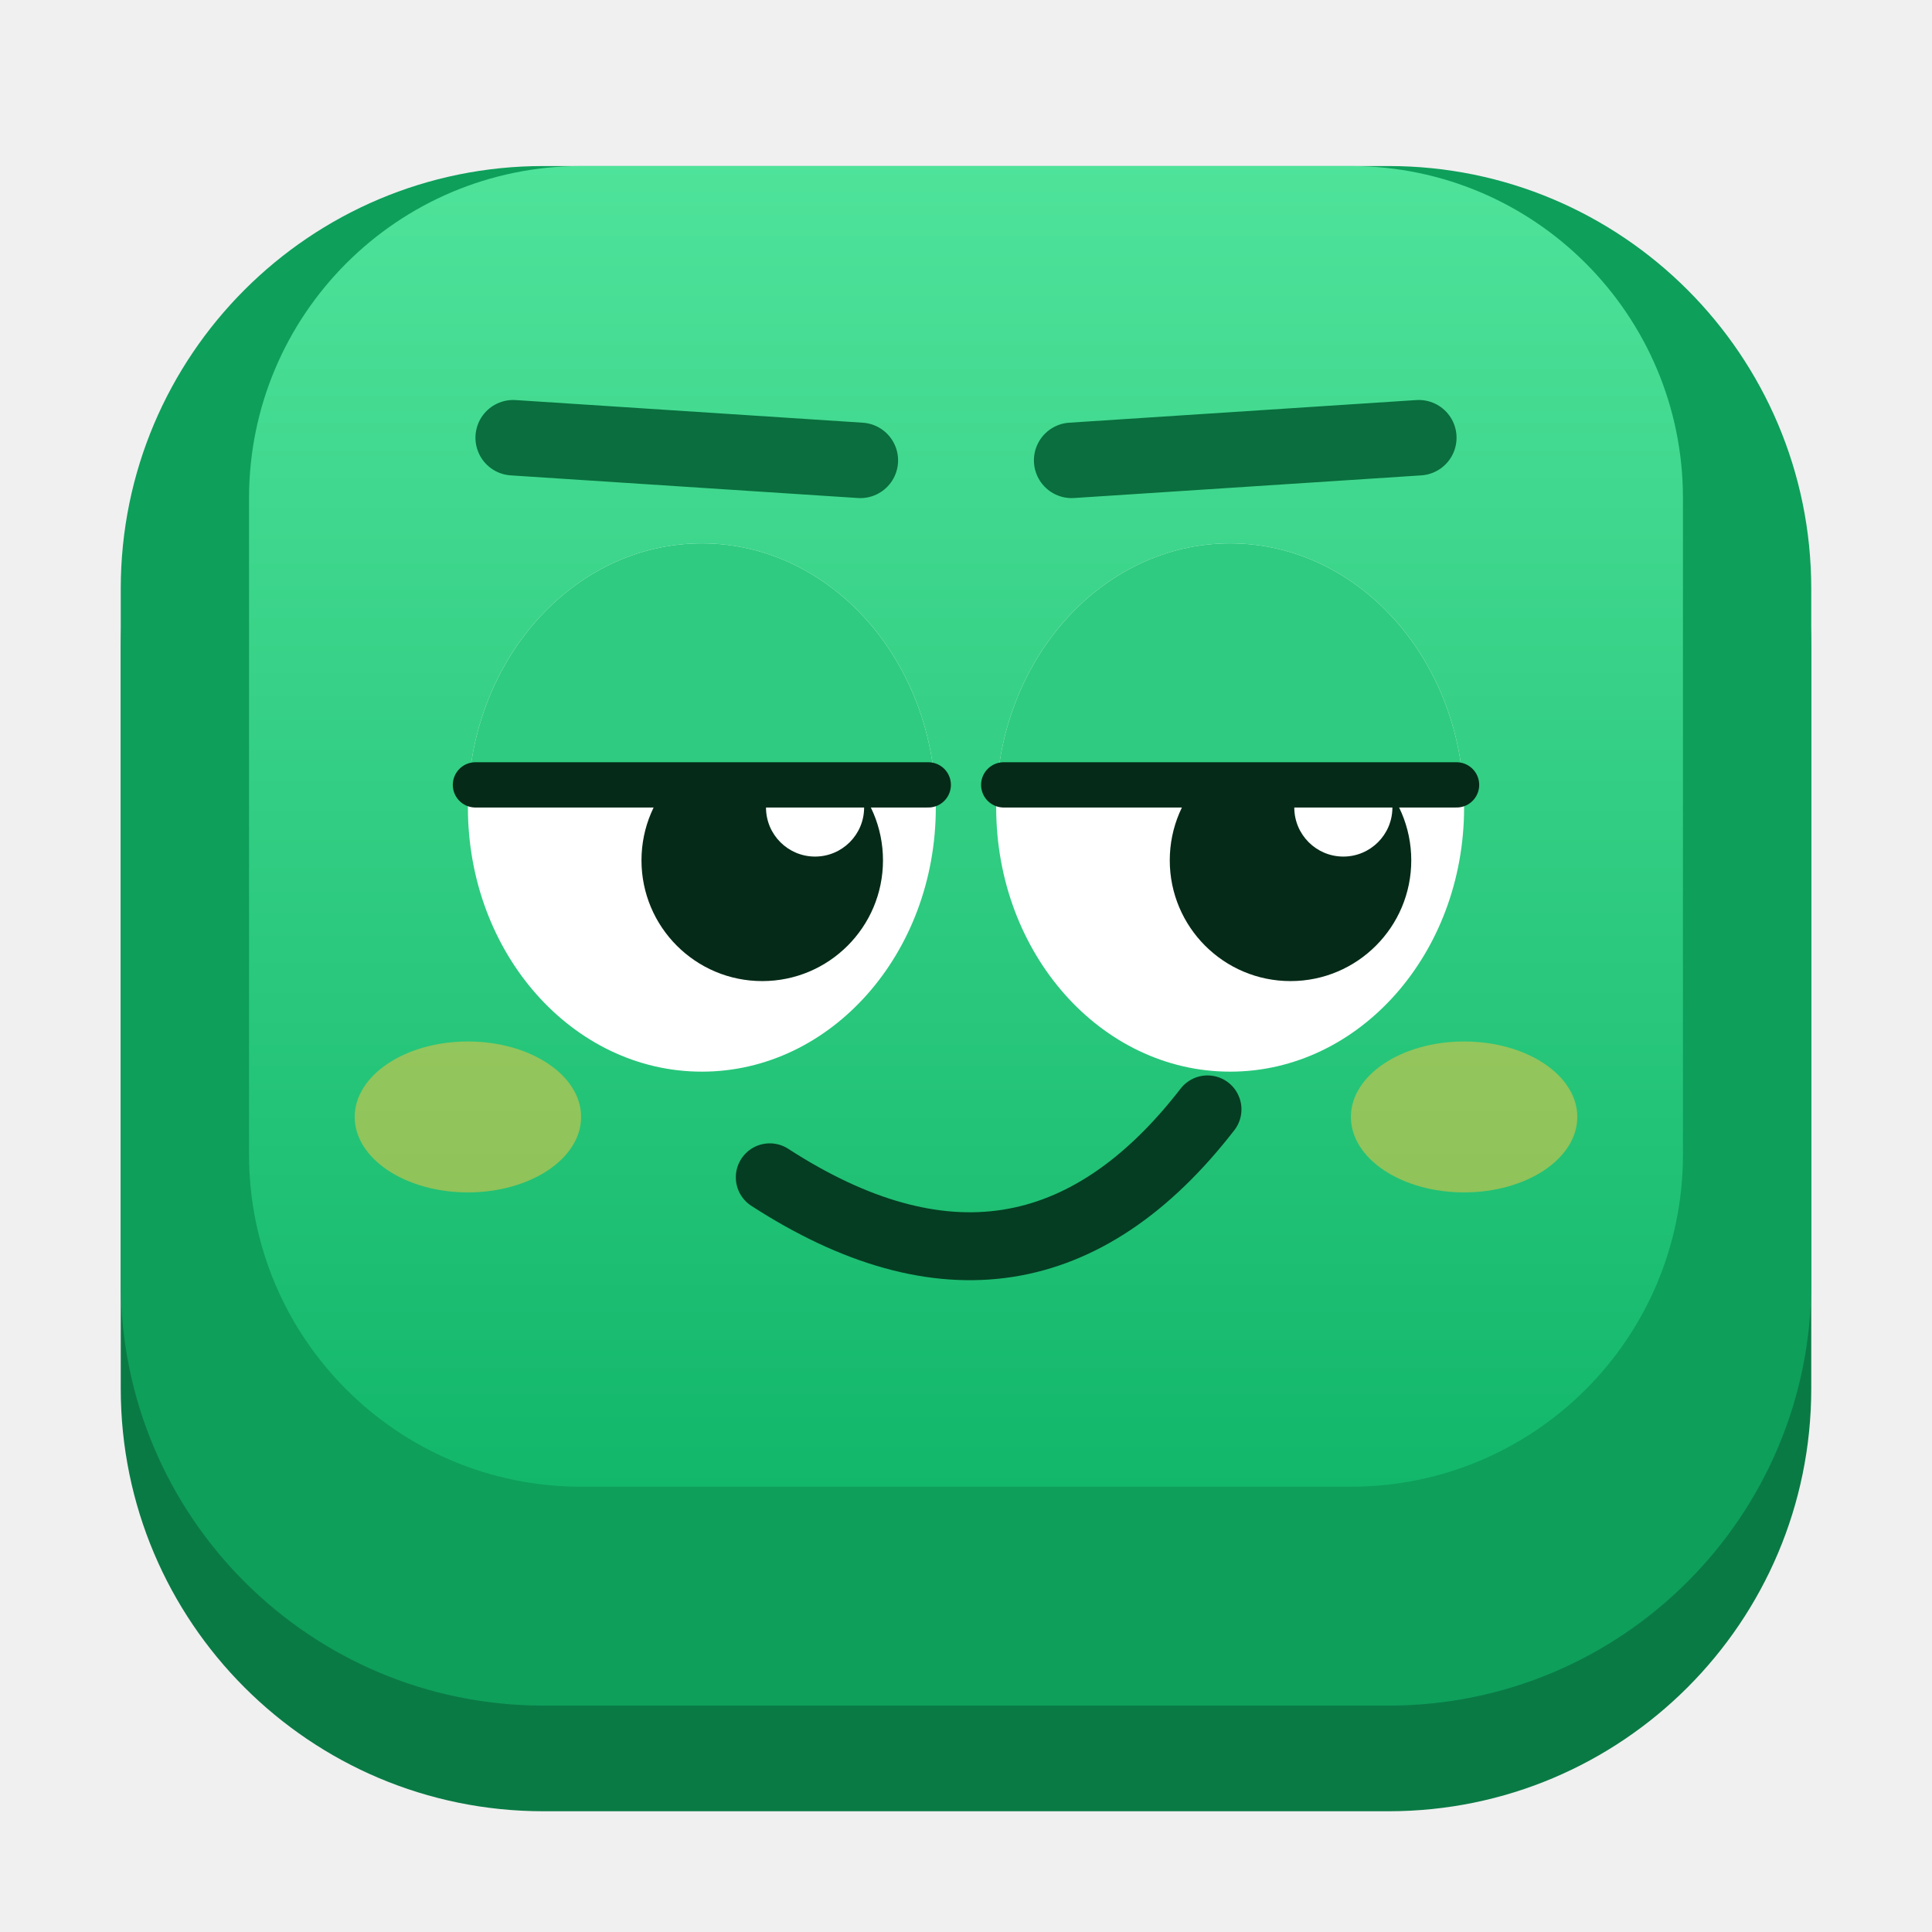
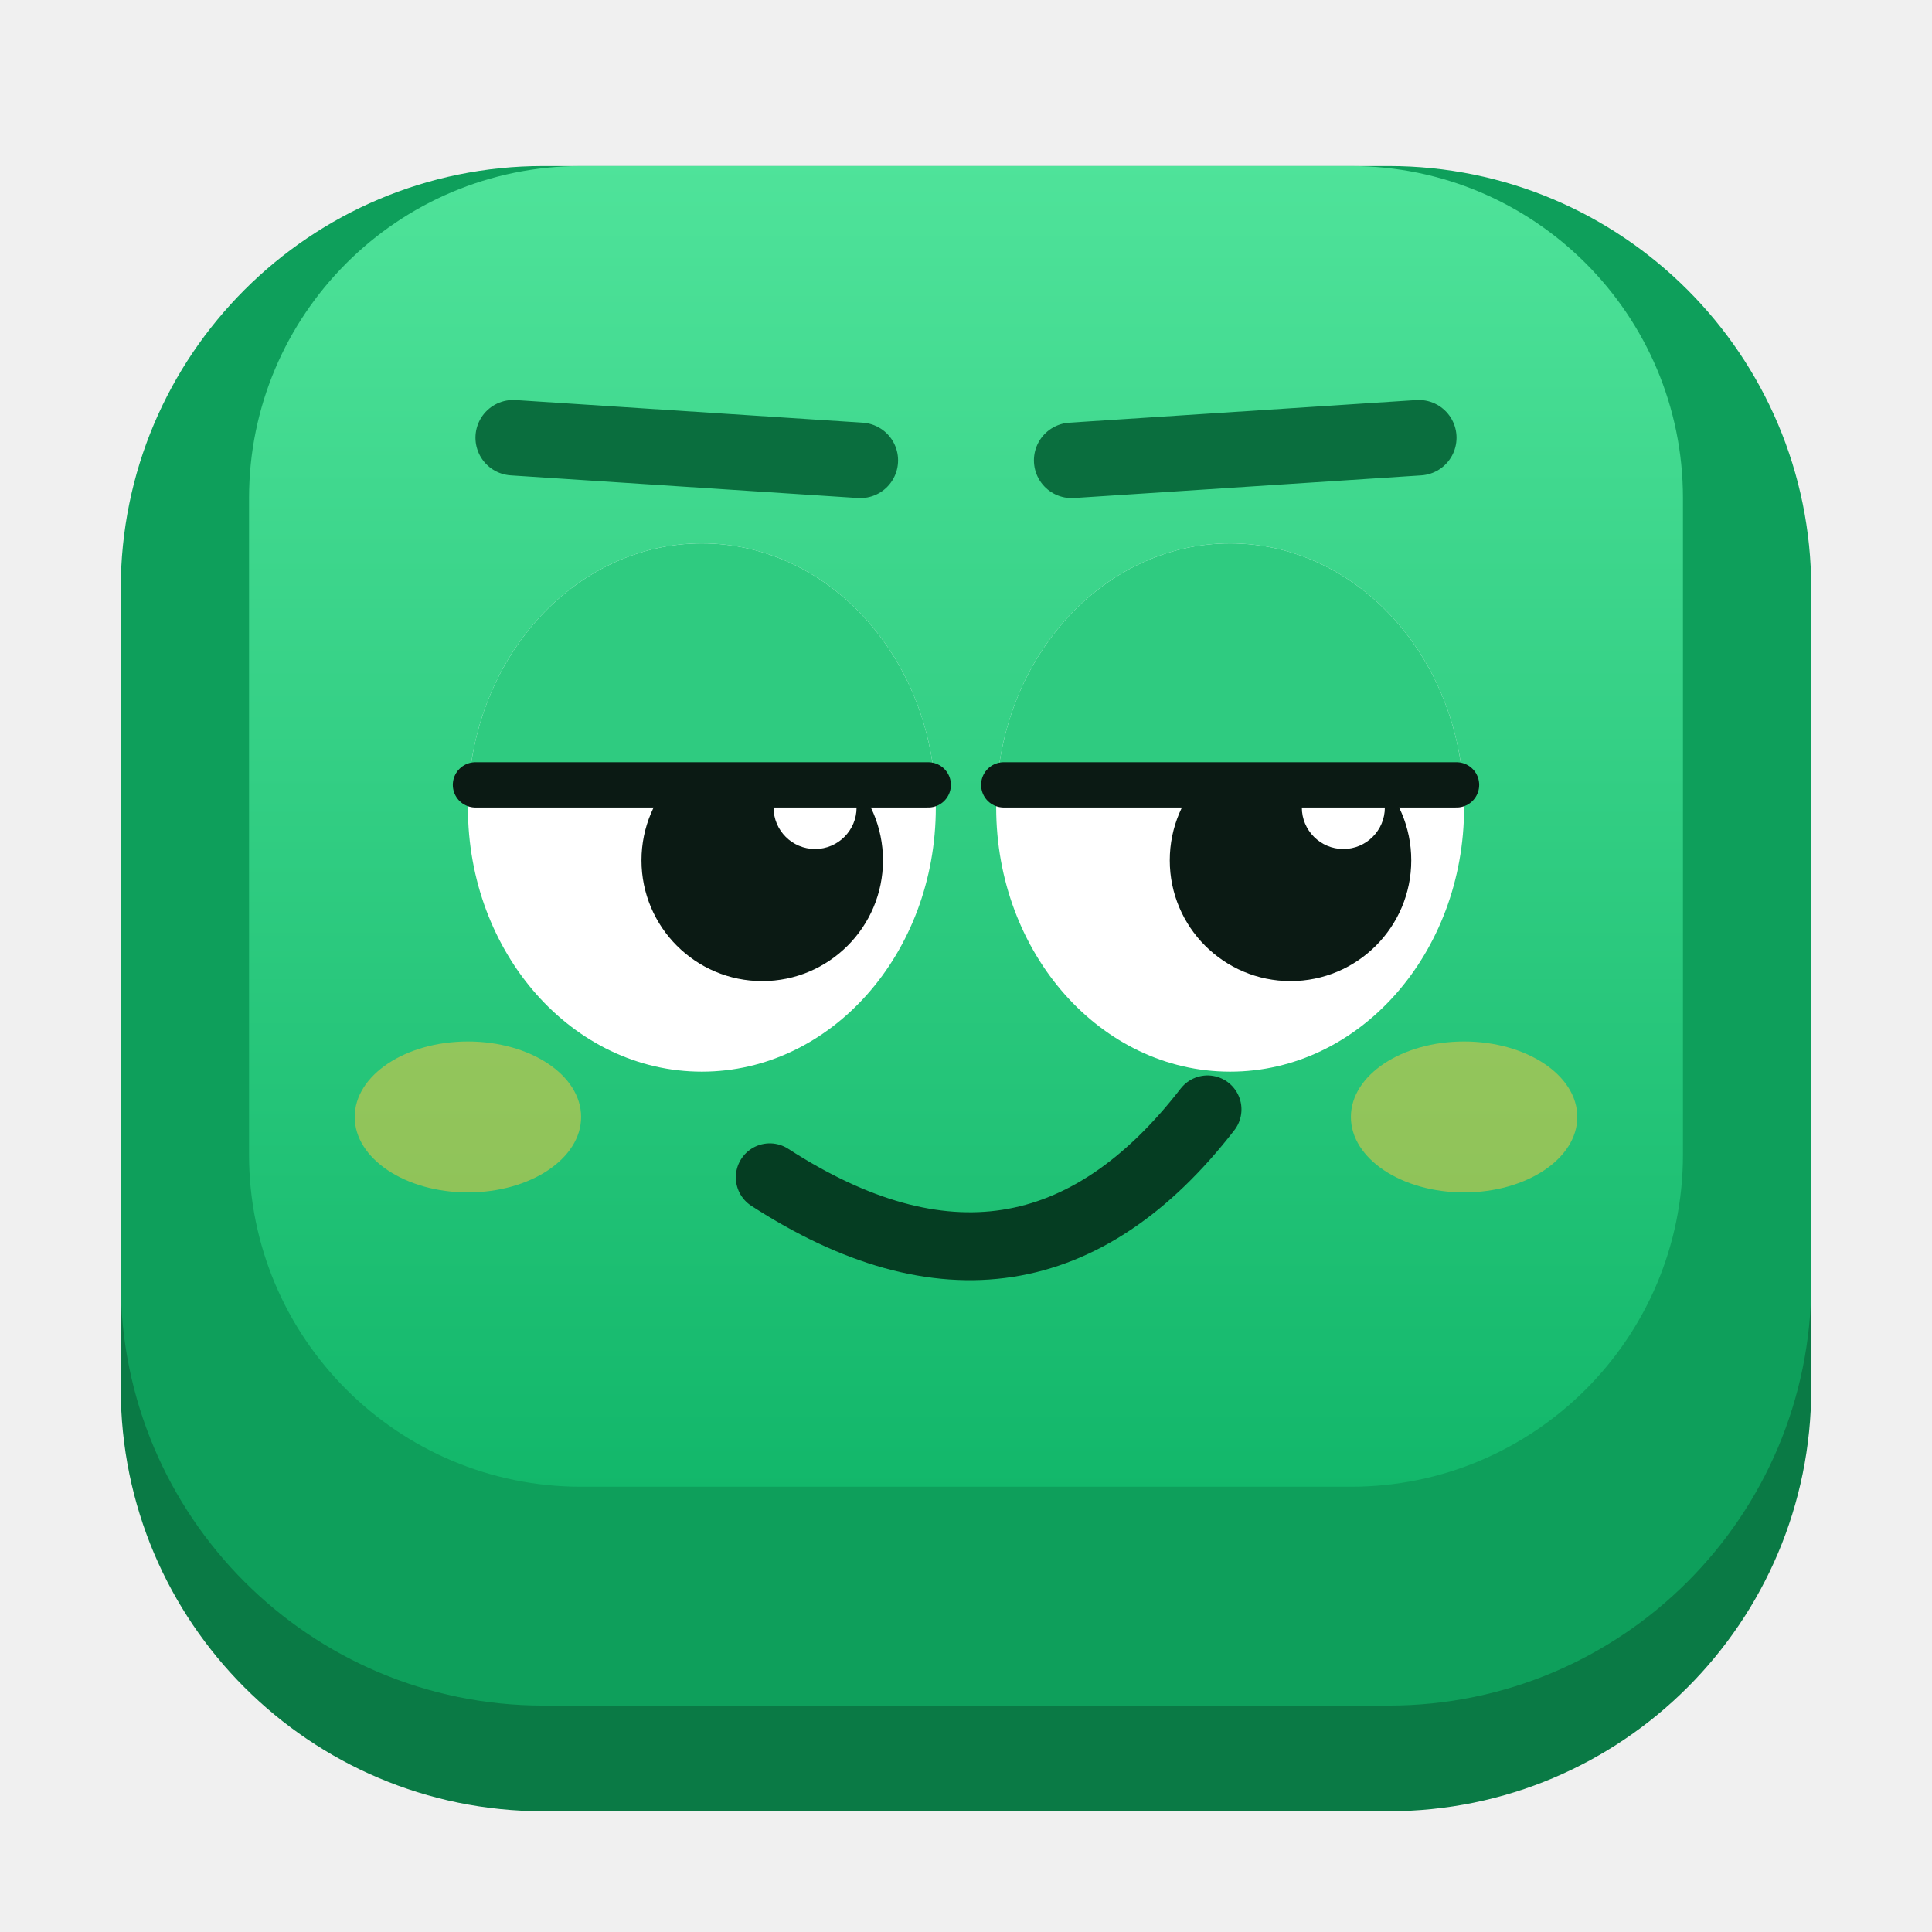
<svg xmlns="http://www.w3.org/2000/svg" viewBox="0 0 512 512">
  <defs>
    <linearGradient id="top" x1="0" y1="0" x2="0" y2="1">
      <stop offset="0" stop-color="#4FE39A" />
      <stop offset="1" stop-color="#12B76A" />
    </linearGradient>
    <clipPath id="left-eye">
      <ellipse cx="186" cy="214" rx="62" ry="70" />
    </clipPath>
    <clipPath id="right-eye">
      <ellipse cx="326" cy="214" rx="62" ry="70" />
    </clipPath>
  </defs>
  <rect x="32" y="60" width="448" height="420" rx="112" fill="#0A7A45" />
  <rect x="32" y="44" width="448" height="408" rx="112" fill="#0E9F5B" />
  <rect x="66" y="44" width="380" height="350" rx="88" fill="url(#top)" />
  <ellipse cx="124" cy="296" rx="30" ry="20" fill="#FFC53D" opacity="0.5" />
  <ellipse cx="388" cy="296" rx="30" ry="20" fill="#FFC53D" opacity="0.5" />
  <ellipse cx="186" cy="214" rx="62" ry="70" fill="#FFFFFF" />
-   <circle cx="202" cy="228" r="32" fill="#062A18" />
-   <circle cx="216" cy="214" r="13" fill="#FFFFFF" />
+   <circle cx="202" cy="228" r="32" fill="#0B1A14" />
+   <circle cx="216" cy="214" r="11" fill="#FFFFFF" />
  <ellipse cx="326" cy="214" rx="62" ry="70" fill="#FFFFFF" />
-   <circle cx="342" cy="228" r="32" fill="#062A18" />
-   <circle cx="356" cy="214" r="13" fill="#FFFFFF" />
+   <circle cx="342" cy="228" r="32" fill="#0B1A14" />
+   <circle cx="356" cy="214" r="11" fill="#FFFFFF" />
  <rect x="110" y="130" width="152" height="78" fill="#2FCB80" clip-path="url(#left-eye)" />
  <rect x="250" y="130" width="152" height="78" fill="#2FCB80" clip-path="url(#right-eye)" />
-   <path d="M126 208 L246 208" fill="none" stroke="#062A18" stroke-width="12" stroke-linecap="round" stroke-linejoin="round" />
-   <path d="M266 208 L386 208" fill="none" stroke="#062A18" stroke-width="12" stroke-linecap="round" stroke-linejoin="round" />
+   <path d="M126 208 L246 208" fill="none" stroke="#0B1A14" stroke-width="12" stroke-linecap="round" stroke-linejoin="round" />
+   <path d="M266 208 L386 208" fill="none" stroke="#0B1A14" stroke-width="12" stroke-linecap="round" stroke-linejoin="round" />
  <path d="M136 116 L228 122" fill="none" stroke="#0A6E3E" stroke-width="20" stroke-linecap="round" stroke-linejoin="round" />
  <path d="M284 122 L376 116" fill="none" stroke="#0A6E3E" stroke-width="20" stroke-linecap="round" stroke-linejoin="round" />
  <path d="M204 312 Q272 356 320 294" fill="none" stroke="#053D22" stroke-width="18" stroke-linecap="round" stroke-linejoin="round" />
</svg>
